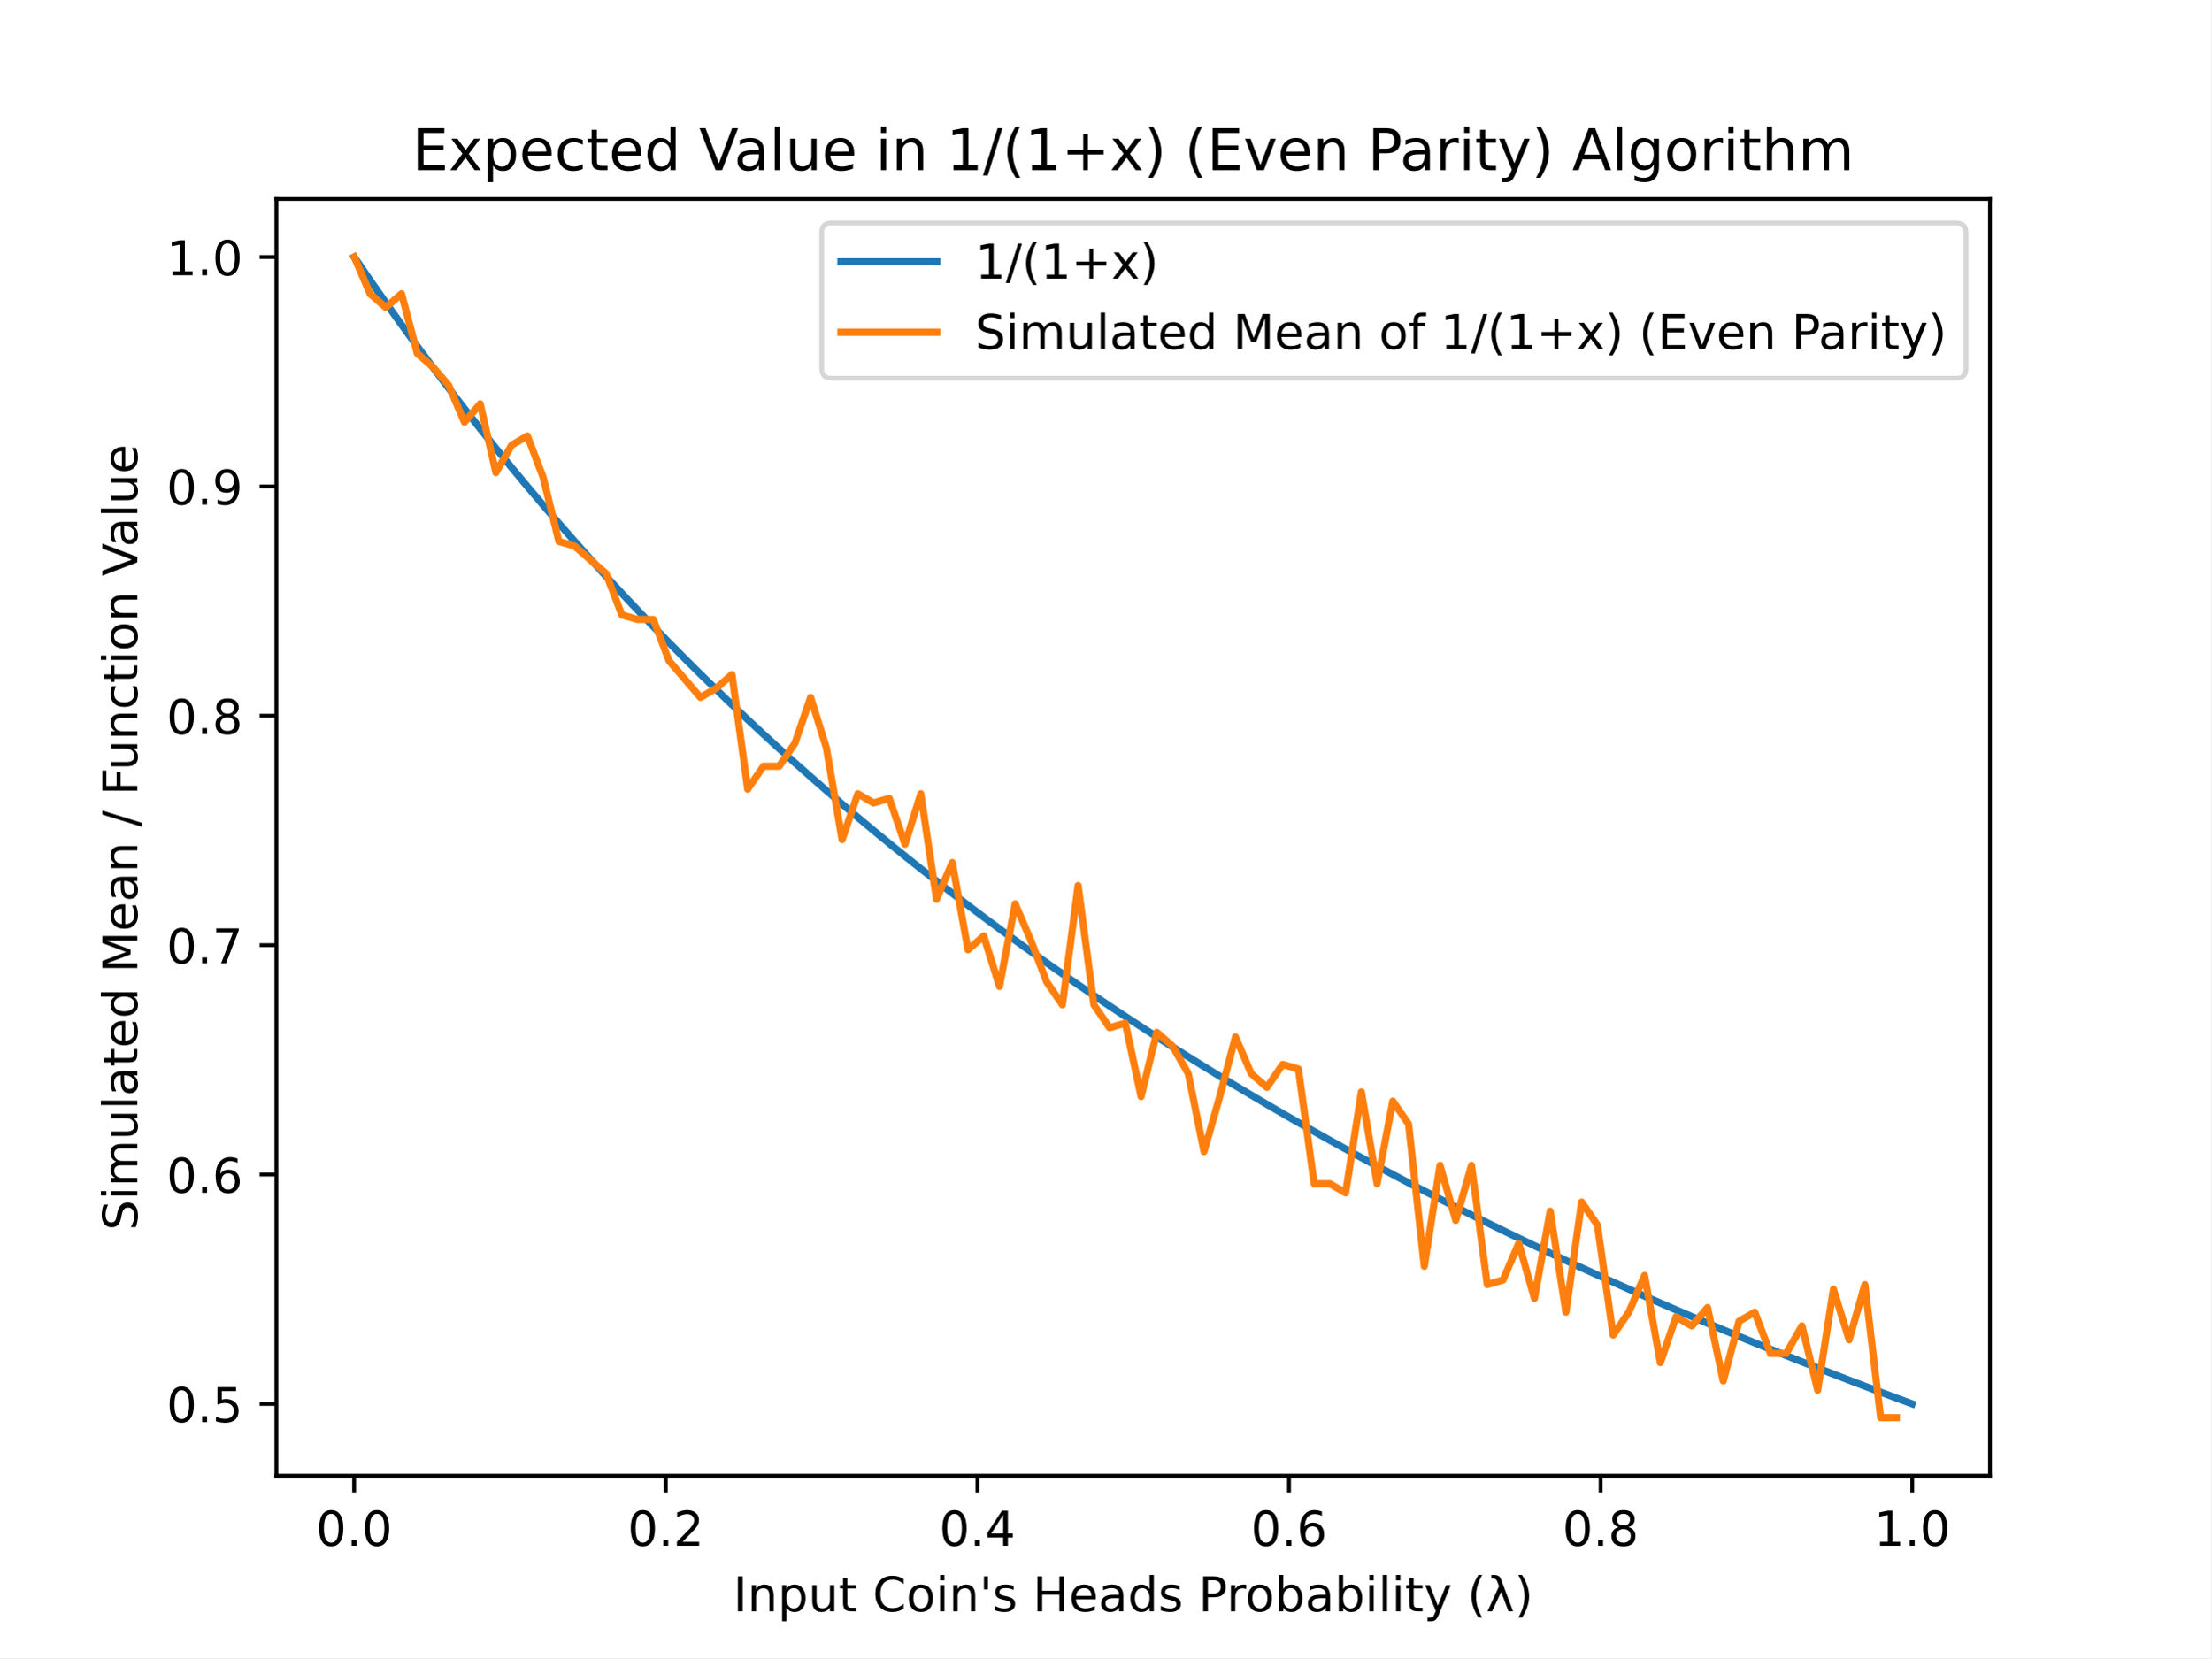
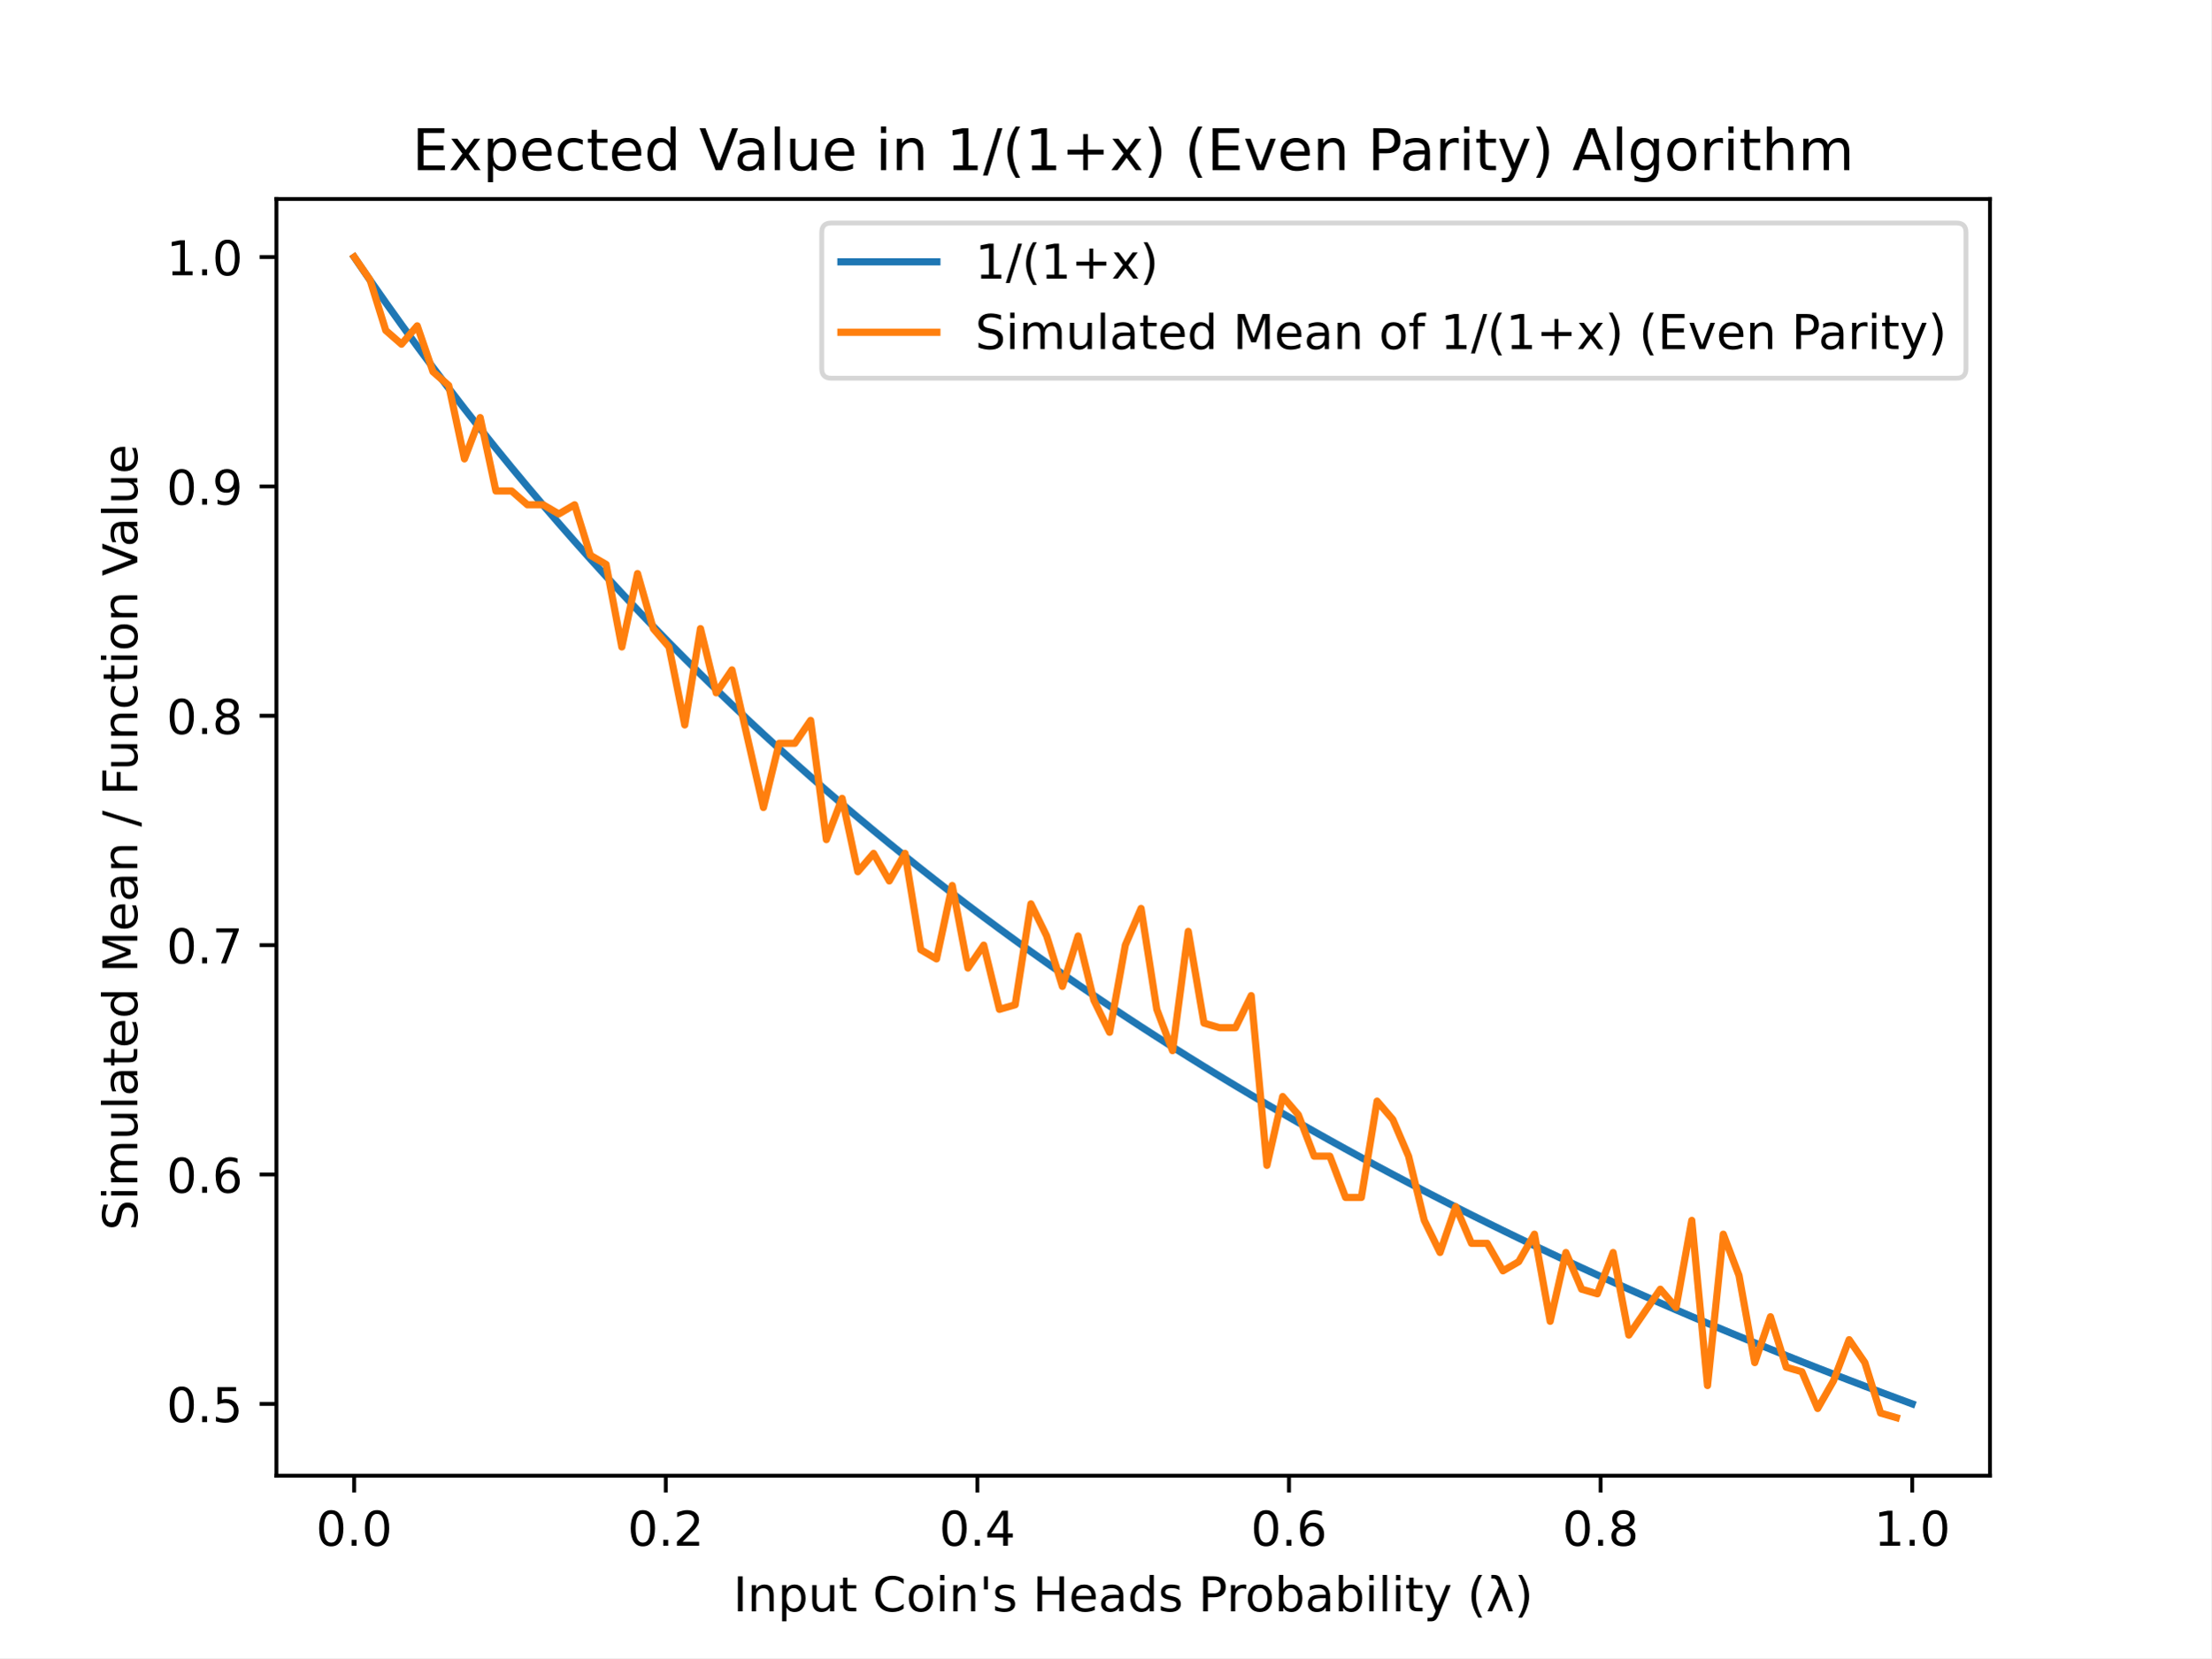
<svg xmlns="http://www.w3.org/2000/svg" xmlns:xlink="http://www.w3.org/1999/xlink" height="345.6pt" version="1.1" viewBox="0 0 460.8 345.6" width="460.8pt">
  <defs>
    <style type="text/css">
*{stroke-linecap:butt;stroke-linejoin:round;}
  </style>
  </defs>
  <g id="figure_1">
    <g id="patch_1">
      <path d="M 0 345.6  L 460.8 345.6  L 460.8 0  L 0 0  z " style="fill:#ffffff;" />
    </g>
    <g id="axes_1">
      <g id="patch_2">
        <path d="M 57.6 307.584  L 414.72 307.584  L 414.72 41.472  L 57.6 41.472  z " style="fill:#ffffff;" />
      </g>
      <g id="matplotlib.axis_1">
        <g id="xtick_1">
          <g id="line2d_1">
            <defs>
-               <path d="M 0 0  L 0 3.5  " id="m3346b727af" style="stroke:#000000;stroke-width:0.8;" />
+               <path d="M 0 0  L 0 3.5  " id="maf3851228c" style="stroke:#000000;stroke-width:0.8;" />
            </defs>
            <g>
-               <use style="stroke:#000000;stroke-width:0.8;" x="73.8" xlink:href="#m3346b727af" y="307.584" />
+               <use style="stroke:#000000;stroke-width:0.8;" x="73.8" xlink:href="#maf3851228c" y="307.584" />
            </g>
          </g>
          <g id="text_1">
            <text style="font-family:DejaVu Sans;font-size:10px;font-style:normal;font-weight:normal;text-anchor:middle;" transform="rotate(-0, 73.80026, 322.1824)" x="73.8" y="322.182">0.0</text>
          </g>
        </g>
        <g id="xtick_2">
          <g id="line2d_2">
            <g>
-               <use style="stroke:#000000;stroke-width:0.8;" x="138.744" xlink:href="#m3346b727af" y="307.584" />
+               <use style="stroke:#000000;stroke-width:0.8;" x="138.744" xlink:href="#maf3851228c" y="307.584" />
            </g>
          </g>
          <g id="text_2">
            <text style="font-family:DejaVu Sans;font-size:10px;font-style:normal;font-weight:normal;text-anchor:middle;" transform="rotate(-0, 138.7442, 322.1824)" x="138.744" y="322.182">0.2</text>
          </g>
        </g>
        <g id="xtick_3">
          <g id="line2d_3">
            <g>
-               <use style="stroke:#000000;stroke-width:0.8;" x="203.688" xlink:href="#m3346b727af" y="307.584" />
+               <use style="stroke:#000000;stroke-width:0.8;" x="203.688" xlink:href="#maf3851228c" y="307.584" />
            </g>
          </g>
          <g id="text_3">
            <text style="font-family:DejaVu Sans;font-size:10px;font-style:normal;font-weight:normal;text-anchor:middle;" transform="rotate(-0, 203.6881, 322.1824)" x="203.688" y="322.182">0.4</text>
          </g>
        </g>
        <g id="xtick_4">
          <g id="line2d_4">
            <g>
-               <use style="stroke:#000000;stroke-width:0.8;" x="268.632" xlink:href="#m3346b727af" y="307.584" />
+               <use style="stroke:#000000;stroke-width:0.8;" x="268.632" xlink:href="#maf3851228c" y="307.584" />
            </g>
          </g>
          <g id="text_4">
            <text style="font-family:DejaVu Sans;font-size:10px;font-style:normal;font-weight:normal;text-anchor:middle;" transform="rotate(-0, 268.6319, 322.1824)" x="268.632" y="322.182">0.6</text>
          </g>
        </g>
        <g id="xtick_5">
          <g id="line2d_5">
            <g>
-               <use style="stroke:#000000;stroke-width:0.8;" x="333.576" xlink:href="#m3346b727af" y="307.584" />
+               <use style="stroke:#000000;stroke-width:0.8;" x="333.576" xlink:href="#maf3851228c" y="307.584" />
            </g>
          </g>
          <g id="text_5">
            <text style="font-family:DejaVu Sans;font-size:10px;font-style:normal;font-weight:normal;text-anchor:middle;" transform="rotate(-0, 333.5758, 322.1824)" x="333.576" y="322.182">0.8</text>
          </g>
        </g>
        <g id="xtick_6">
          <g id="line2d_6">
            <g>
-               <use style="stroke:#000000;stroke-width:0.8;" x="398.52" xlink:href="#m3346b727af" y="307.584" />
+               <use style="stroke:#000000;stroke-width:0.8;" x="398.52" xlink:href="#maf3851228c" y="307.584" />
            </g>
          </g>
          <g id="text_6">
            <text style="font-family:DejaVu Sans;font-size:10px;font-style:normal;font-weight:normal;text-anchor:middle;" transform="rotate(-0, 398.5197, 322.1824)" x="398.52" y="322.182">1.0</text>
          </g>
        </g>
        <g id="text_7">
          <text style="font-family:DejaVu Sans;font-size:10px;font-style:normal;font-weight:normal;text-anchor:middle;" transform="rotate(-0, 236.16, 335.8606)" x="236.16" y="335.861">Input Coin's Heads Probability (λ)</text>
        </g>
      </g>
      <g id="matplotlib.axis_2">
        <g id="ytick_1">
          <g id="line2d_7">
            <defs>
-               <path d="M 0 0  L -3.5 0  " id="mf9131d3358" style="stroke:#000000;stroke-width:0.8;" />
+               <path d="M 0 0  L -3.5 0  " id="m04c425bf8f" style="stroke:#000000;stroke-width:0.8;" />
            </defs>
            <g>
-               <use style="stroke:#000000;stroke-width:0.8;" x="57.6" xlink:href="#mf9131d3358" y="292.619" />
+               <use style="stroke:#000000;stroke-width:0.8;" x="57.6" xlink:href="#m04c425bf8f" y="292.619" />
            </g>
          </g>
          <g id="text_8">
            <text style="font-family:DejaVu Sans;font-size:10px;font-style:normal;font-weight:normal;text-anchor:end;" transform="rotate(-0, 50.6, 296.4186)" x="50.6" y="296.419">0.5</text>
          </g>
        </g>
        <g id="ytick_2">
          <g id="line2d_8">
            <g>
-               <use style="stroke:#000000;stroke-width:0.8;" x="57.6" xlink:href="#mf9131d3358" y="244.809" />
+               <use style="stroke:#000000;stroke-width:0.8;" x="57.6" xlink:href="#m04c425bf8f" y="244.809" />
            </g>
          </g>
          <g id="text_9">
            <text style="font-family:DejaVu Sans;font-size:10px;font-style:normal;font-weight:normal;text-anchor:end;" transform="rotate(-0, 50.6, 248.6083)" x="50.6" y="248.608">0.6</text>
          </g>
        </g>
        <g id="ytick_3">
          <g id="line2d_9">
            <g>
-               <use style="stroke:#000000;stroke-width:0.8;" x="57.6" xlink:href="#mf9131d3358" y="196.999" />
+               <use style="stroke:#000000;stroke-width:0.8;" x="57.6" xlink:href="#m04c425bf8f" y="196.999" />
            </g>
          </g>
          <g id="text_10">
            <text style="font-family:DejaVu Sans;font-size:10px;font-style:normal;font-weight:normal;text-anchor:end;" transform="rotate(-0, 50.6, 200.798)" x="50.6" y="200.798">0.7</text>
          </g>
        </g>
        <g id="ytick_4">
          <g id="line2d_10">
            <g>
-               <use style="stroke:#000000;stroke-width:0.8;" x="57.6" xlink:href="#mf9131d3358" y="149.189" />
+               <use style="stroke:#000000;stroke-width:0.8;" x="57.6" xlink:href="#m04c425bf8f" y="149.189" />
            </g>
          </g>
          <g id="text_11">
            <text style="font-family:DejaVu Sans;font-size:10px;font-style:normal;font-weight:normal;text-anchor:end;" transform="rotate(-0, 50.6, 152.9878)" x="50.6" y="152.988">0.8</text>
          </g>
        </g>
        <g id="ytick_5">
          <g id="line2d_11">
            <g>
-               <use style="stroke:#000000;stroke-width:0.8;" x="57.6" xlink:href="#mf9131d3358" y="101.378" />
+               <use style="stroke:#000000;stroke-width:0.8;" x="57.6" xlink:href="#m04c425bf8f" y="101.378" />
            </g>
          </g>
          <g id="text_12">
            <text style="font-family:DejaVu Sans;font-size:10px;font-style:normal;font-weight:normal;text-anchor:end;" transform="rotate(-0, 50.6, 105.1775)" x="50.6" y="105.177">0.9</text>
          </g>
        </g>
        <g id="ytick_6">
          <g id="line2d_12">
            <g>
-               <use style="stroke:#000000;stroke-width:0.8;" x="57.6" xlink:href="#mf9131d3358" y="53.568" />
+               <use style="stroke:#000000;stroke-width:0.8;" x="57.6" xlink:href="#m04c425bf8f" y="53.568" />
            </g>
          </g>
          <g id="text_13">
            <text style="font-family:DejaVu Sans;font-size:10px;font-style:normal;font-weight:normal;text-anchor:end;" transform="rotate(-0, 50.6, 57.36722)" x="50.6" y="57.367">1.0</text>
          </g>
        </g>
        <g id="text_14">
          <text style="font-family:DejaVu Sans;font-size:10px;font-style:normal;font-weight:normal;text-anchor:middle;" transform="rotate(-90, 28.61719, 174.528)" x="28.617" y="174.528">Simulated Mean / Function Value</text>
        </g>
      </g>
      <g id="line2d_13">
-         <path clip-path="url(#p2af3f0d83f)" d="M 73.833 53.616  L 77.112 58.395  L 80.391 63.079  L 83.671 67.672  L 86.95 72.176  L 90.229 76.593  L 93.509 80.926  L 96.788 85.177  L 100.067 89.348  L 103.347 93.443  L 106.626 97.462  L 109.905 101.408  L 113.185 105.284  L 116.464 109.09  L 119.743 112.828  L 123.023 116.501  L 126.302 120.111  L 129.581 123.658  L 132.861 127.144  L 136.14 130.571  L 139.42 133.941  L 142.699 137.255  L 145.978 140.514  L 149.258 143.719  L 152.537 146.872  L 155.816 149.975  L 159.096 153.028  L 162.375 156.032  L 165.654 158.989  L 168.934 161.9  L 172.213 164.766  L 175.492 167.587  L 178.772 170.366  L 182.051 173.103  L 185.33 175.798  L 188.61 178.453  L 191.889 181.069  L 195.168 183.646  L 198.448 186.186  L 201.727 188.689  L 205.006 191.156  L 208.286 193.588  L 211.565 195.985  L 214.844 198.349  L 218.124 200.679  L 221.403 202.977  L 224.682 205.244  L 227.962 207.479  L 231.241 209.684  L 234.52 211.859  L 237.8 214.005  L 241.079 216.122  L 244.358 218.212  L 247.638 220.273  L 250.917 222.308  L 254.196 224.317  L 257.476 226.299  L 260.755 228.256  L 264.034 230.189  L 267.314 232.096  L 270.593 233.98  L 273.872 235.84  L 277.152 237.678  L 280.431 239.492  L 283.71 241.284  L 286.99 243.054  L 290.269 244.803  L 293.548 246.531  L 296.828 248.238  L 300.107 249.925  L 303.386 251.592  L 306.666 253.239  L 309.945 254.867  L 313.224 256.476  L 316.504 258.067  L 319.783 259.639  L 323.062 261.193  L 326.342 262.73  L 329.621 264.249  L 332.9 265.751  L 336.18 267.236  L 339.459 268.705  L 342.739 270.158  L 346.018 271.594  L 349.297 273.015  L 352.577 274.421  L 355.856 275.811  L 359.135 277.186  L 362.415 278.547  L 365.694 279.893  L 368.973 281.225  L 372.253 282.543  L 375.532 283.847  L 378.811 285.138  L 382.091 286.415  L 385.37 287.679  L 388.649 288.93  L 391.929 290.168  L 395.208 291.394  L 398.487 292.607  " style="fill:none;stroke:#1f77b4;stroke-linecap:square;stroke-width:1.5;" />
+         <path clip-path="url(#paea7cf4d12)" d="M 73.833 53.616  L 77.112 58.395  L 80.391 63.079  L 83.671 67.672  L 86.95 72.176  L 90.229 76.593  L 93.509 80.926  L 96.788 85.177  L 100.067 89.348  L 103.347 93.443  L 106.626 97.462  L 109.905 101.408  L 113.185 105.284  L 116.464 109.09  L 119.743 112.828  L 123.023 116.501  L 126.302 120.111  L 129.581 123.658  L 132.861 127.144  L 136.14 130.571  L 139.42 133.941  L 142.699 137.255  L 145.978 140.514  L 149.258 143.719  L 152.537 146.872  L 155.816 149.975  L 159.096 153.028  L 162.375 156.032  L 165.654 158.989  L 168.934 161.9  L 172.213 164.766  L 175.492 167.587  L 178.772 170.366  L 182.051 173.103  L 185.33 175.798  L 188.61 178.453  L 191.889 181.069  L 195.168 183.646  L 198.448 186.186  L 201.727 188.689  L 205.006 191.156  L 208.286 193.588  L 211.565 195.985  L 214.844 198.349  L 218.124 200.679  L 221.403 202.977  L 224.682 205.244  L 227.962 207.479  L 231.241 209.684  L 234.52 211.859  L 237.8 214.005  L 241.079 216.122  L 244.358 218.212  L 247.638 220.273  L 250.917 222.308  L 254.196 224.317  L 257.476 226.299  L 260.755 228.256  L 264.034 230.189  L 267.314 232.096  L 270.593 233.98  L 273.872 235.84  L 277.152 237.678  L 280.431 239.492  L 283.71 241.284  L 286.99 243.054  L 290.269 244.803  L 293.548 246.531  L 296.828 248.238  L 300.107 249.925  L 303.386 251.592  L 306.666 253.239  L 309.945 254.867  L 313.224 256.476  L 316.504 258.067  L 319.783 259.639  L 323.062 261.193  L 326.342 262.73  L 329.621 264.249  L 332.9 265.751  L 336.18 267.236  L 339.459 268.705  L 342.739 270.158  L 346.018 271.594  L 349.297 273.015  L 352.577 274.421  L 355.856 275.811  L 359.135 277.186  L 362.415 278.547  L 365.694 279.893  L 368.973 281.225  L 372.253 282.543  L 375.532 283.847  L 378.811 285.138  L 382.091 286.415  L 385.37 287.679  L 388.649 288.93  L 391.929 290.168  L 395.208 291.394  L 398.487 292.607  " style="fill:none;stroke:#1f77b4;stroke-linecap:square;stroke-width:1.5;" />
      </g>
      <g id="line2d_14">
-         <path clip-path="url(#p2af3f0d83f)" d="M 73.833 53.568  L 77.112 61.218  L 80.391 64.086  L 83.671 61.218  L 86.95 73.648  L 90.229 76.517  L 93.509 80.342  L 96.788 87.991  L 100.067 84.167  L 103.347 98.51  L 106.626 92.772  L 109.905 90.86  L 113.185 99.466  L 116.464 112.853  L 119.743 113.809  L 123.023 116.678  L 126.302 119.546  L 129.581 128.152  L 132.861 129.108  L 136.14 129.108  L 139.42 137.714  L 142.699 141.539  L 145.978 145.364  L 149.258 143.451  L 152.537 140.583  L 155.816 164.488  L 159.096 159.707  L 162.375 159.707  L 165.654 154.926  L 168.934 145.364  L 172.213 155.882  L 175.492 175.006  L 178.772 165.444  L 182.051 167.356  L 185.33 166.4  L 188.61 175.962  L 191.889 165.444  L 195.168 187.437  L 198.448 179.787  L 201.727 197.955  L 205.006 195.086  L 208.286 205.605  L 211.565 188.393  L 214.844 196.043  L 218.124 204.648  L 221.403 209.43  L 224.682 184.568  L 227.962 209.43  L 231.241 214.211  L 234.52 213.254  L 237.8 228.554  L 241.079 215.167  L 244.358 218.035  L 247.638 223.773  L 250.917 240.028  L 254.196 228.554  L 257.476 216.123  L 260.755 223.773  L 264.034 226.641  L 267.314 221.86  L 270.593 222.816  L 273.872 246.722  L 277.152 246.722  L 280.431 248.634  L 283.71 227.597  L 286.99 246.722  L 290.269 229.51  L 293.548 234.291  L 296.828 263.933  L 300.107 242.897  L 303.386 254.371  L 306.666 242.897  L 309.945 267.758  L 313.224 266.802  L 316.504 259.152  L 319.783 270.627  L 323.062 252.459  L 326.342 273.495  L 329.621 250.546  L 332.9 255.327  L 336.18 278.276  L 339.459 273.495  L 342.739 265.846  L 346.018 284.014  L 349.297 274.451  L 352.577 276.364  L 355.856 272.539  L 359.135 287.838  L 362.415 275.408  L 365.694 273.495  L 368.973 282.101  L 372.253 282.101  L 375.532 276.364  L 378.811 289.751  L 382.091 268.714  L 385.37 279.233  L 388.649 267.758  L 391.929 295.488  L 395.208 295.488  " style="fill:none;stroke:#ff7f0e;stroke-linecap:square;stroke-width:1.5;" />
+         <path clip-path="url(#paea7cf4d12)" d="M 73.833 53.568  L 77.112 58.349  L 80.391 68.867  L 83.671 71.736  L 86.95 67.911  L 90.229 77.473  L 93.509 80.342  L 96.788 95.641  L 100.067 87.035  L 103.347 102.334  L 106.626 102.334  L 109.905 105.203  L 113.185 105.203  L 116.464 107.116  L 119.743 105.203  L 123.023 115.721  L 126.302 117.634  L 129.581 134.845  L 132.861 119.546  L 136.14 131.021  L 139.42 134.845  L 142.699 151.101  L 145.978 131.021  L 149.258 144.408  L 152.537 139.626  L 155.816 153.97  L 159.096 168.313  L 162.375 154.926  L 165.654 154.926  L 168.934 150.145  L 172.213 175.006  L 175.492 166.4  L 178.772 181.7  L 182.051 177.875  L 185.33 183.612  L 188.61 177.875  L 191.889 197.955  L 195.168 199.867  L 198.448 184.568  L 201.727 201.78  L 205.006 196.999  L 208.286 210.386  L 211.565 209.43  L 214.844 188.393  L 218.124 195.086  L 221.403 205.605  L 224.682 195.086  L 227.962 208.473  L 231.241 215.167  L 234.52 196.999  L 237.8 189.349  L 241.079 210.386  L 244.358 218.992  L 247.638 194.13  L 250.917 213.254  L 254.196 214.211  L 257.476 214.211  L 260.755 207.517  L 264.034 242.897  L 267.314 228.554  L 270.593 232.378  L 273.872 240.984  L 277.152 240.984  L 280.431 249.59  L 283.71 249.59  L 286.99 229.51  L 290.269 233.335  L 293.548 240.984  L 296.828 254.371  L 300.107 261.065  L 303.386 251.503  L 306.666 259.152  L 309.945 259.152  L 313.224 264.889  L 316.504 262.977  L 319.783 257.24  L 323.062 275.408  L 326.342 261.065  L 329.621 268.714  L 332.9 269.67  L 336.18 261.065  L 339.459 278.276  L 342.739 273.495  L 346.018 268.714  L 349.297 272.539  L 352.577 254.371  L 355.856 288.795  L 359.135 257.24  L 362.415 265.846  L 365.694 284.014  L 368.973 274.451  L 372.253 284.97  L 375.532 285.926  L 378.811 293.576  L 382.091 287.838  L 385.37 279.233  L 388.649 284.014  L 391.929 294.532  L 395.208 295.488  " style="fill:none;stroke:#ff7f0e;stroke-linecap:square;stroke-width:1.5;" />
      </g>
      <g id="patch_3">
        <path d="M 57.6 307.584  L 57.6 41.472  " style="fill:none;stroke:#000000;stroke-linecap:square;stroke-linejoin:miter;stroke-width:0.8;" />
      </g>
      <g id="patch_4">
        <path d="M 414.72 307.584  L 414.72 41.472  " style="fill:none;stroke:#000000;stroke-linecap:square;stroke-linejoin:miter;stroke-width:0.8;" />
      </g>
      <g id="patch_5">
        <path d="M 57.6 307.584  L 414.72 307.584  " style="fill:none;stroke:#000000;stroke-linecap:square;stroke-linejoin:miter;stroke-width:0.8;" />
      </g>
      <g id="patch_6">
        <path d="M 57.6 41.472  L 414.72 41.472  " style="fill:none;stroke:#000000;stroke-linecap:square;stroke-linejoin:miter;stroke-width:0.8;" />
      </g>
      <g id="text_15">
        <text style="font-family:DejaVu Sans;font-size:12px;font-style:normal;font-weight:normal;text-anchor:middle;" transform="rotate(-0, 236.16, 35.472)" x="236.16" y="35.472">Expected Value in 1/(1+x) (Even Parity) Algorithm</text>
      </g>
      <g id="legend_1">
        <g id="patch_7">
          <path d="M 173.248 78.828  L 407.72 78.828  Q 409.72 78.828 409.72 76.828  L 409.72 48.472  Q 409.72 46.472 407.72 46.472  L 173.248 46.472  Q 171.248 46.472 171.248 48.472  L 171.248 76.828  Q 171.248 78.828 173.248 78.828  z " style="fill:#ffffff;opacity:0.8;stroke:#cccccc;stroke-linejoin:miter;" />
        </g>
        <g id="line2d_15">
          <path d="M 175.248 54.57  L 195.248 54.57  " style="fill:none;stroke:#1f77b4;stroke-linecap:square;stroke-width:1.5;" />
        </g>
        <g id="line2d_16" />
        <g id="text_16">
          <text style="font-family:DejaVu Sans;font-size:10px;font-style:normal;font-weight:normal;text-anchor:start;" transform="rotate(-0, 203.2481, 58.07044)" x="203.248" y="58.07">1/(1+x)</text>
        </g>
        <g id="line2d_17">
          <path d="M 175.248 69.249  L 195.248 69.249  " style="fill:none;stroke:#ff7f0e;stroke-linecap:square;stroke-width:1.5;" />
        </g>
        <g id="line2d_18" />
        <g id="text_17">
          <text style="font-family:DejaVu Sans;font-size:10px;font-style:normal;font-weight:normal;text-anchor:start;" transform="rotate(-0, 203.2481, 72.74856)" x="203.248" y="72.749">Simulated Mean of 1/(1+x) (Even Parity)</text>
        </g>
      </g>
    </g>
  </g>
  <defs>
-     <clipPath id="p2af3f0d83f">
+     <clipPath id="paea7cf4d12">
      <rect height="266.112" width="357.12" x="57.6" y="41.472" />
    </clipPath>
  </defs>
</svg>
